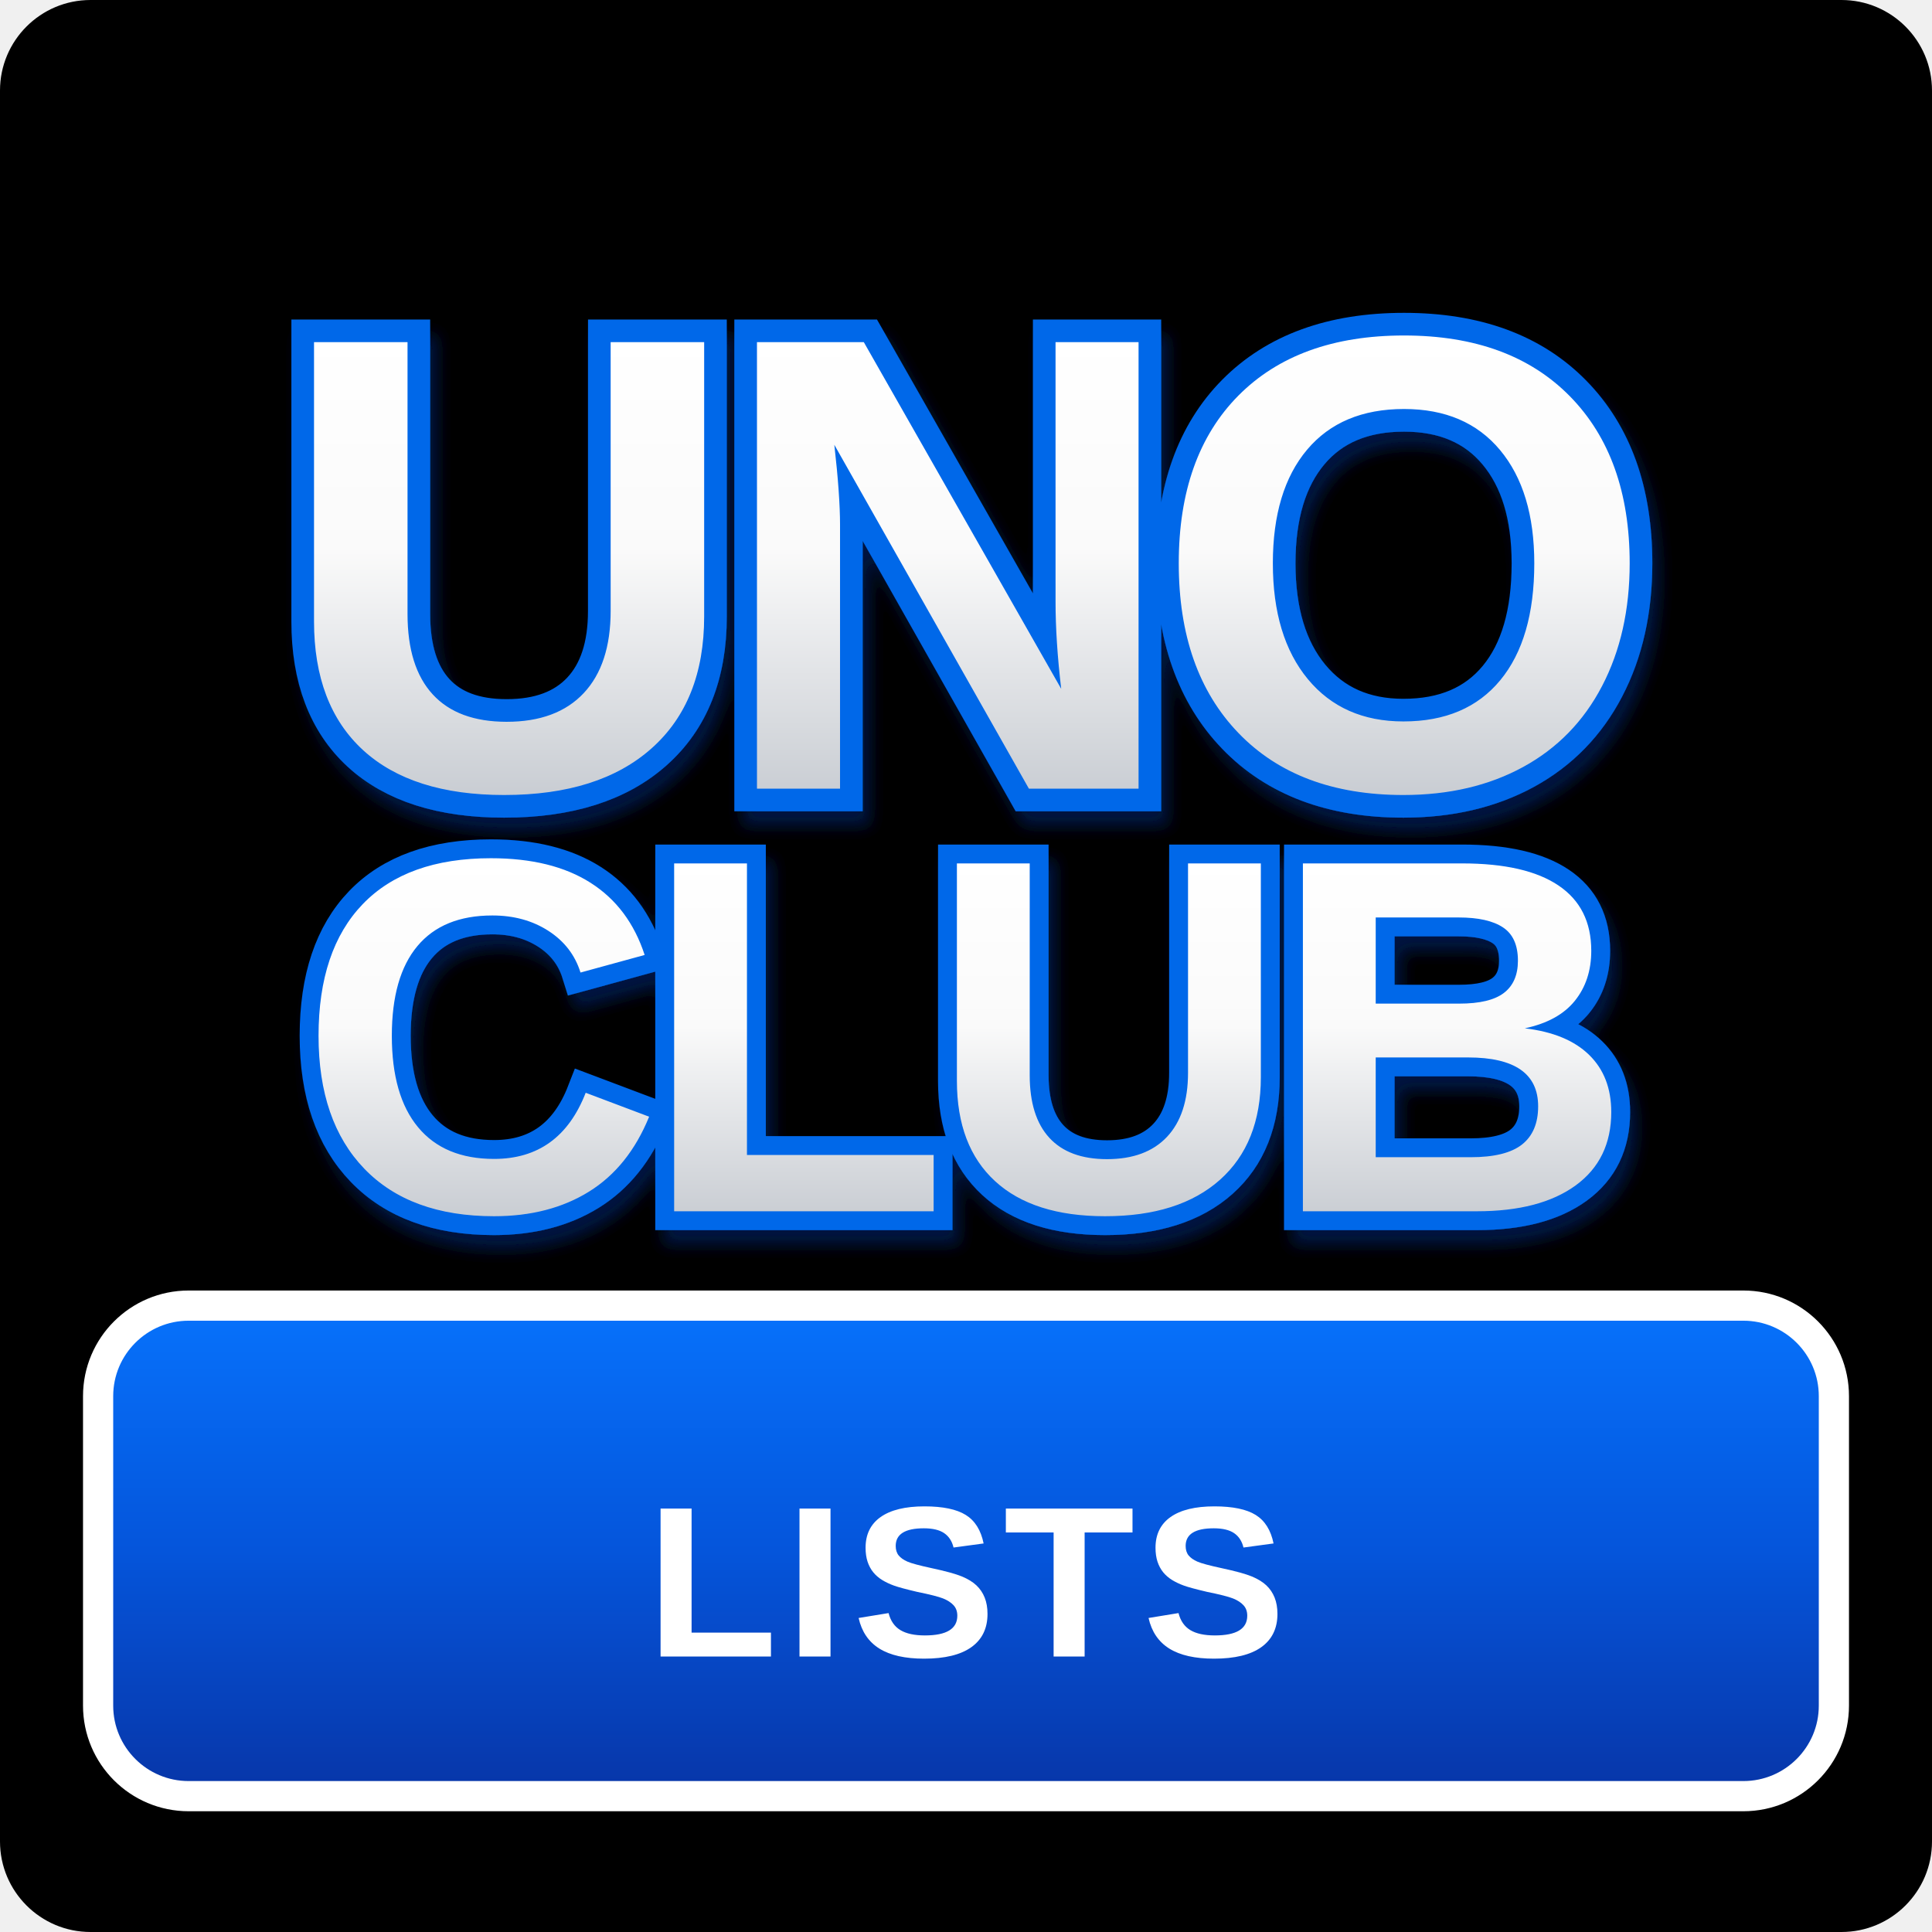
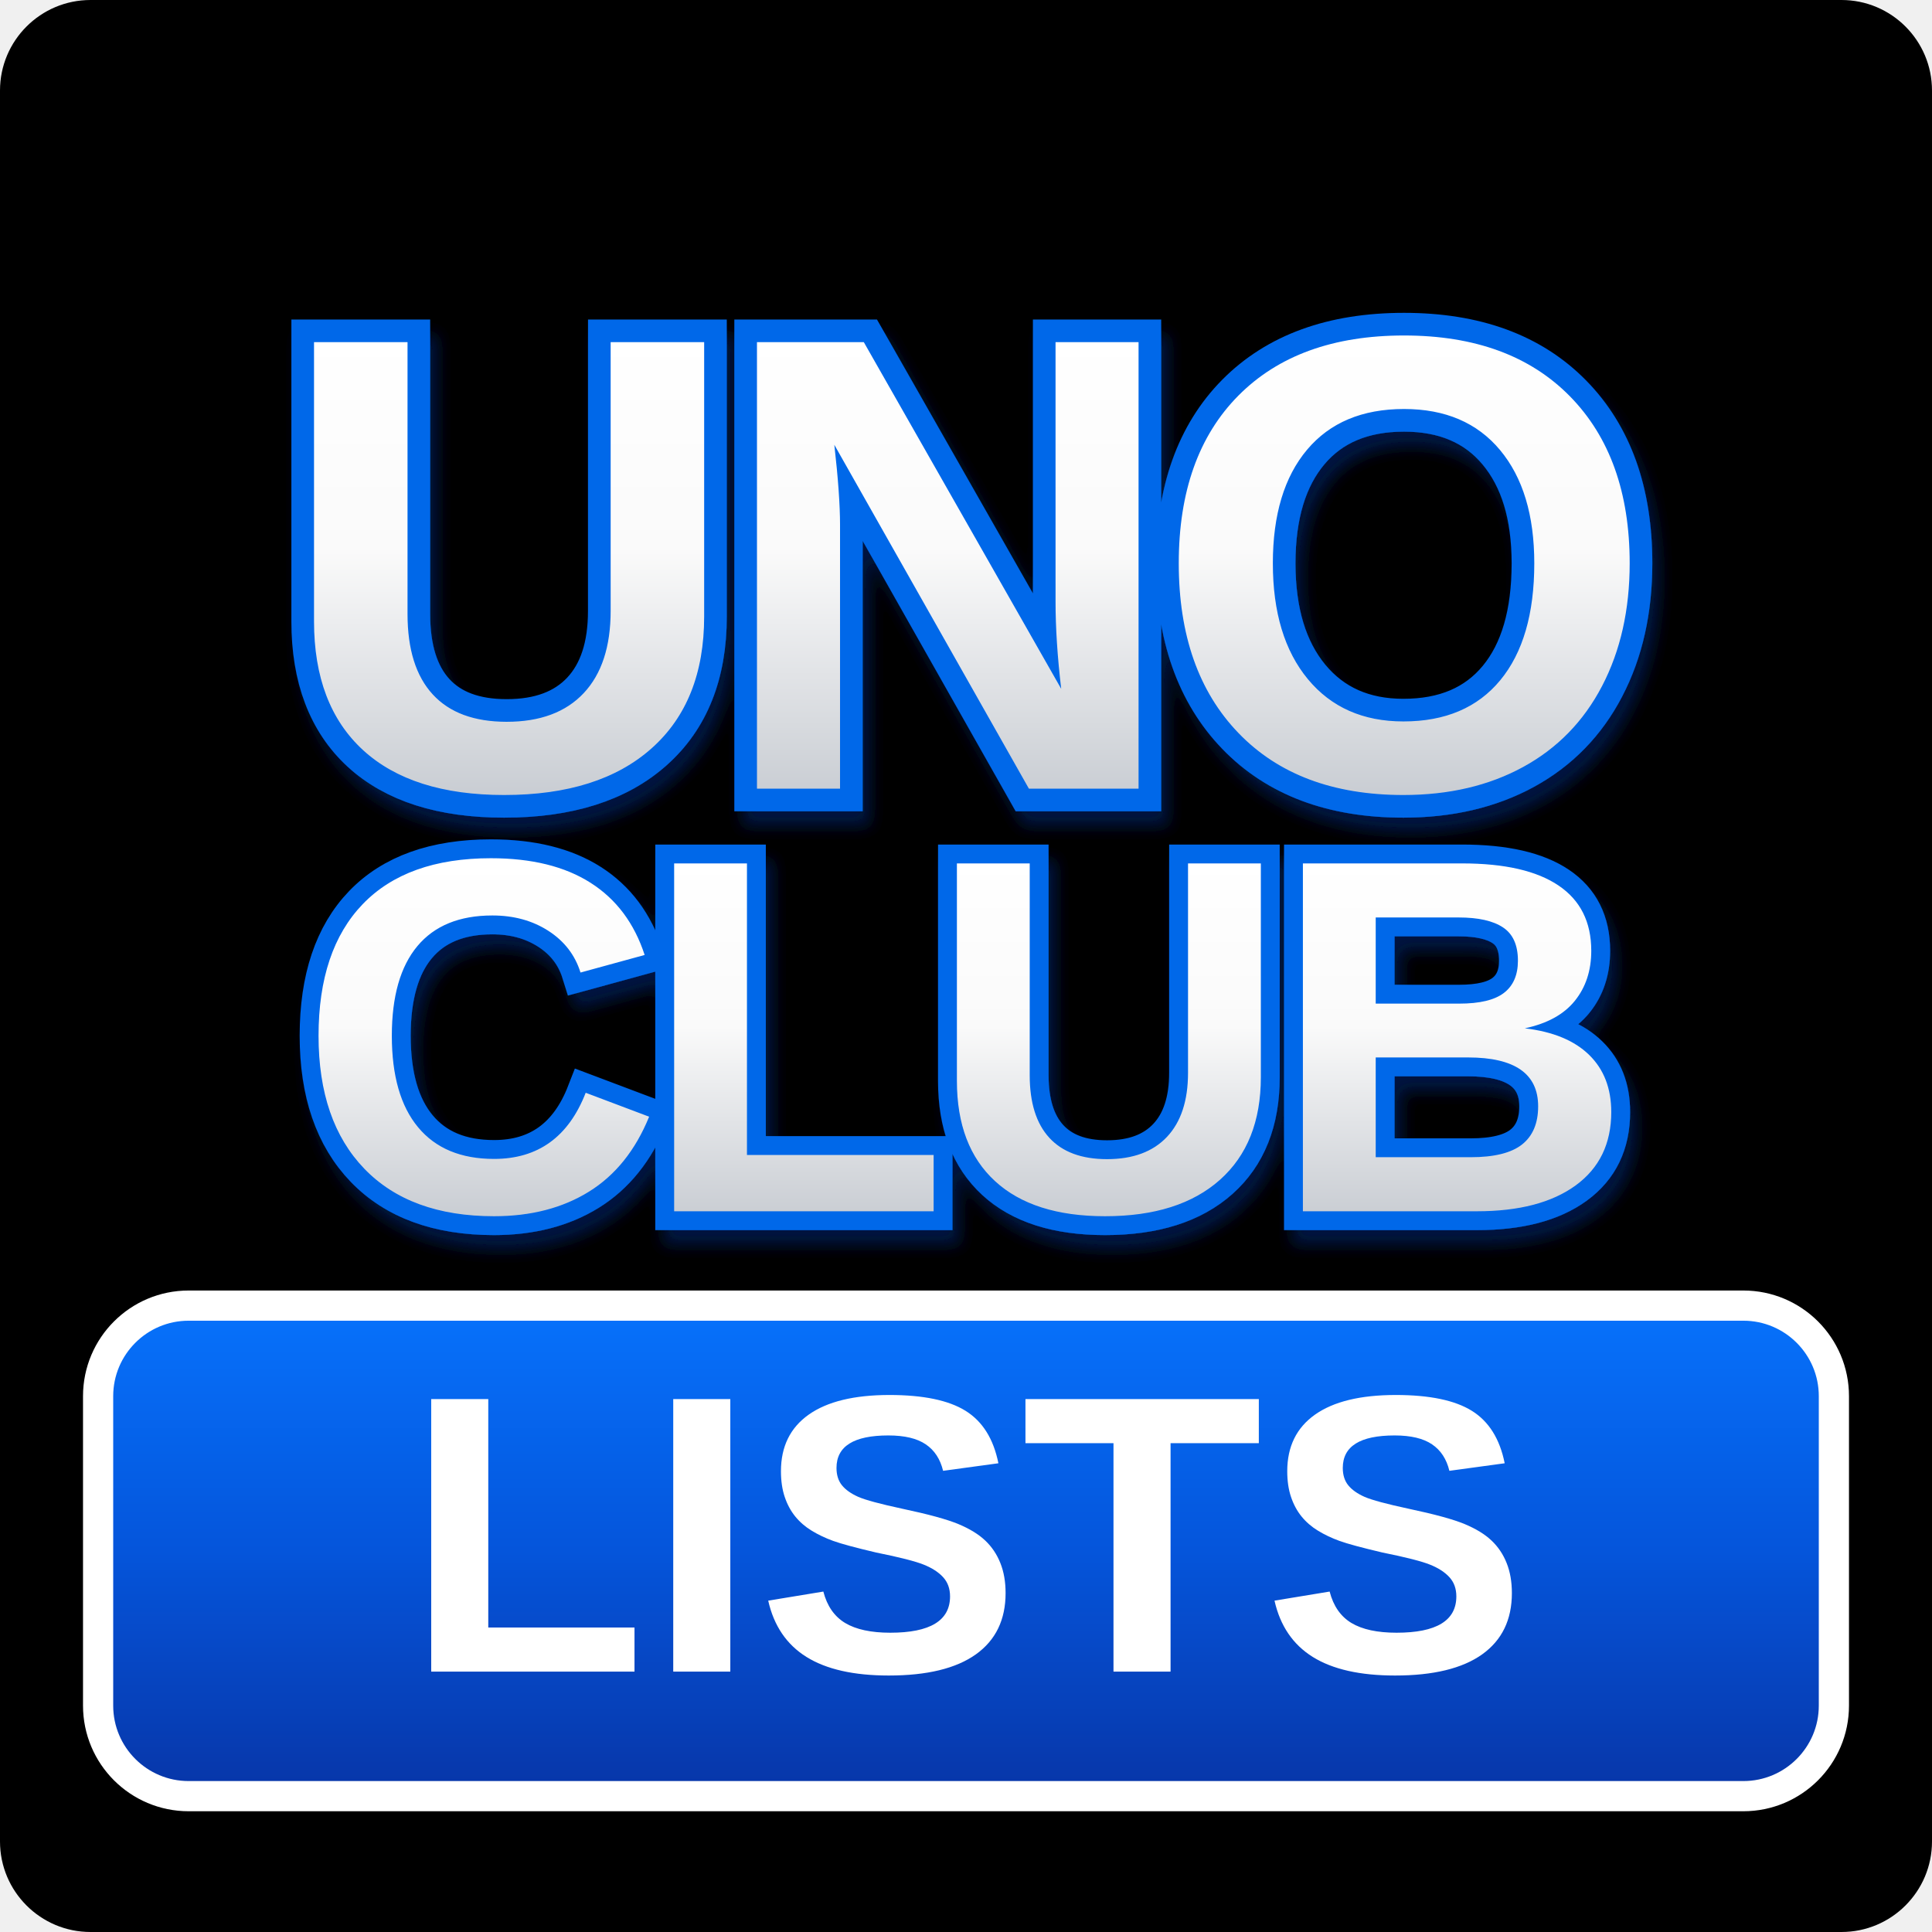
<svg xmlns="http://www.w3.org/2000/svg" viewBox="0 0 512 512" role="img" aria-label="Uno Club LISTS">
  <defs>
    <linearGradient id="silver" x2="0" y2="1">
      <stop stop-color="#ffffff" />
      <stop offset=".47" stop-color="#fafafa" />
      <stop offset="1" stop-color="#c9cdd3" />
    </linearGradient>
    <linearGradient id="blue" x2="0" y2="1">
      <stop stop-color="#0672fc" />
      <stop offset=".5" stop-color="#0555db" />
      <stop offset="1" stop-color="#0735a7" />
    </linearGradient>
    <filter id="shadow">
      <feDropShadow dx="2" dy="4" stdDeviation="2" flood-color="#00184b" flood-opacity=".9" />
    </filter>
  </defs>
  <rect width="512" height="512" rx="24" fill="#000" />
  <g font-family="Arial Black,Arial,sans-serif" font-weight="1000" text-anchor="middle" paint-order="stroke fill" filter="url(#shadow)">
    <text x="256" y="209" font-size="172" letter-spacing="-8" stroke="#0067e9" stroke-width="12" fill="url(#silver)">UNO</text>
    <text x="256" y="321" font-size="134" letter-spacing="-6" stroke="#0067e9" stroke-width="10" fill="url(#silver)">CLUB</text>
  </g>
  <rect x="26" y="346" width="460" height="130" rx="24" fill="url(#blue)" stroke="#ffffff" stroke-width="8" />
-   <text x="256" y="439" text-anchor="middle" font-family="Arial Black,Arial,sans-serif" font-size="57" font-weight="900" letter-spacing="2" fill="#fff">LISTS</text>
+   <text x="256" y="443" text-anchor="middle" font-family="Arial Black,Arial,sans-serif" font-size="105" font-weight="1000" textLength="416" lengthAdjust="spacingAndGlyphs" fill="#fff">LISTS</text>
</svg>
